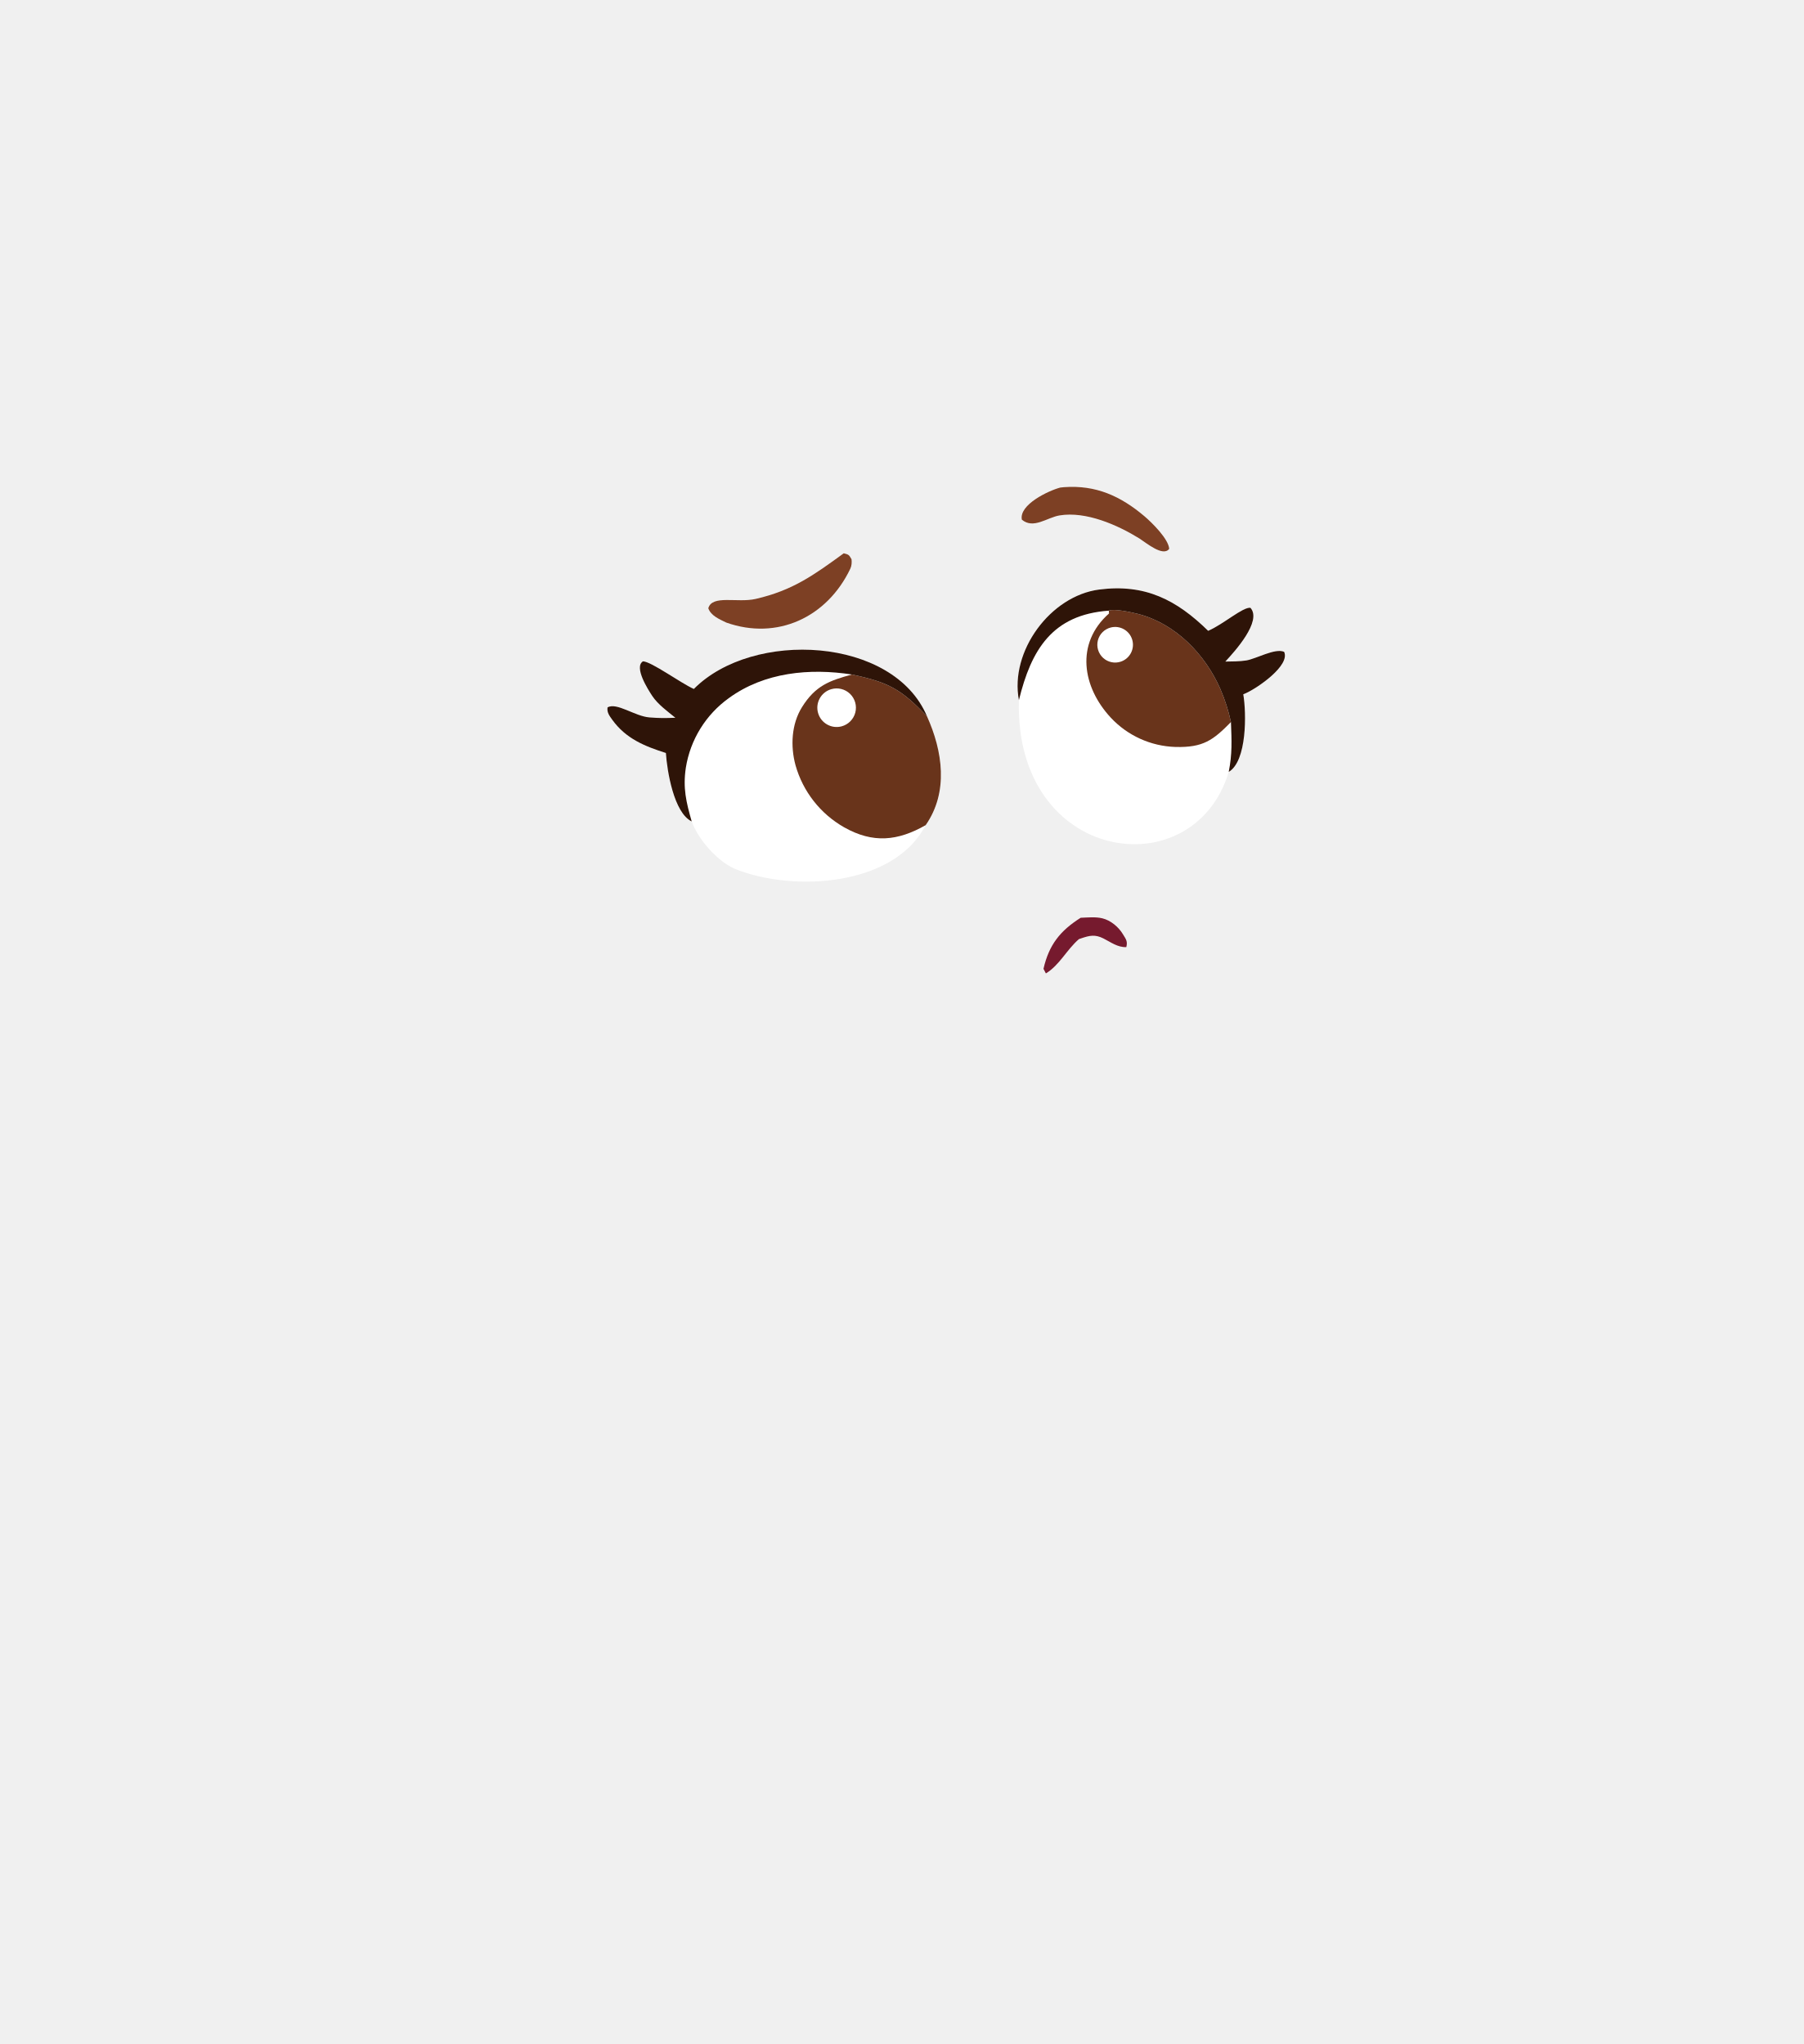
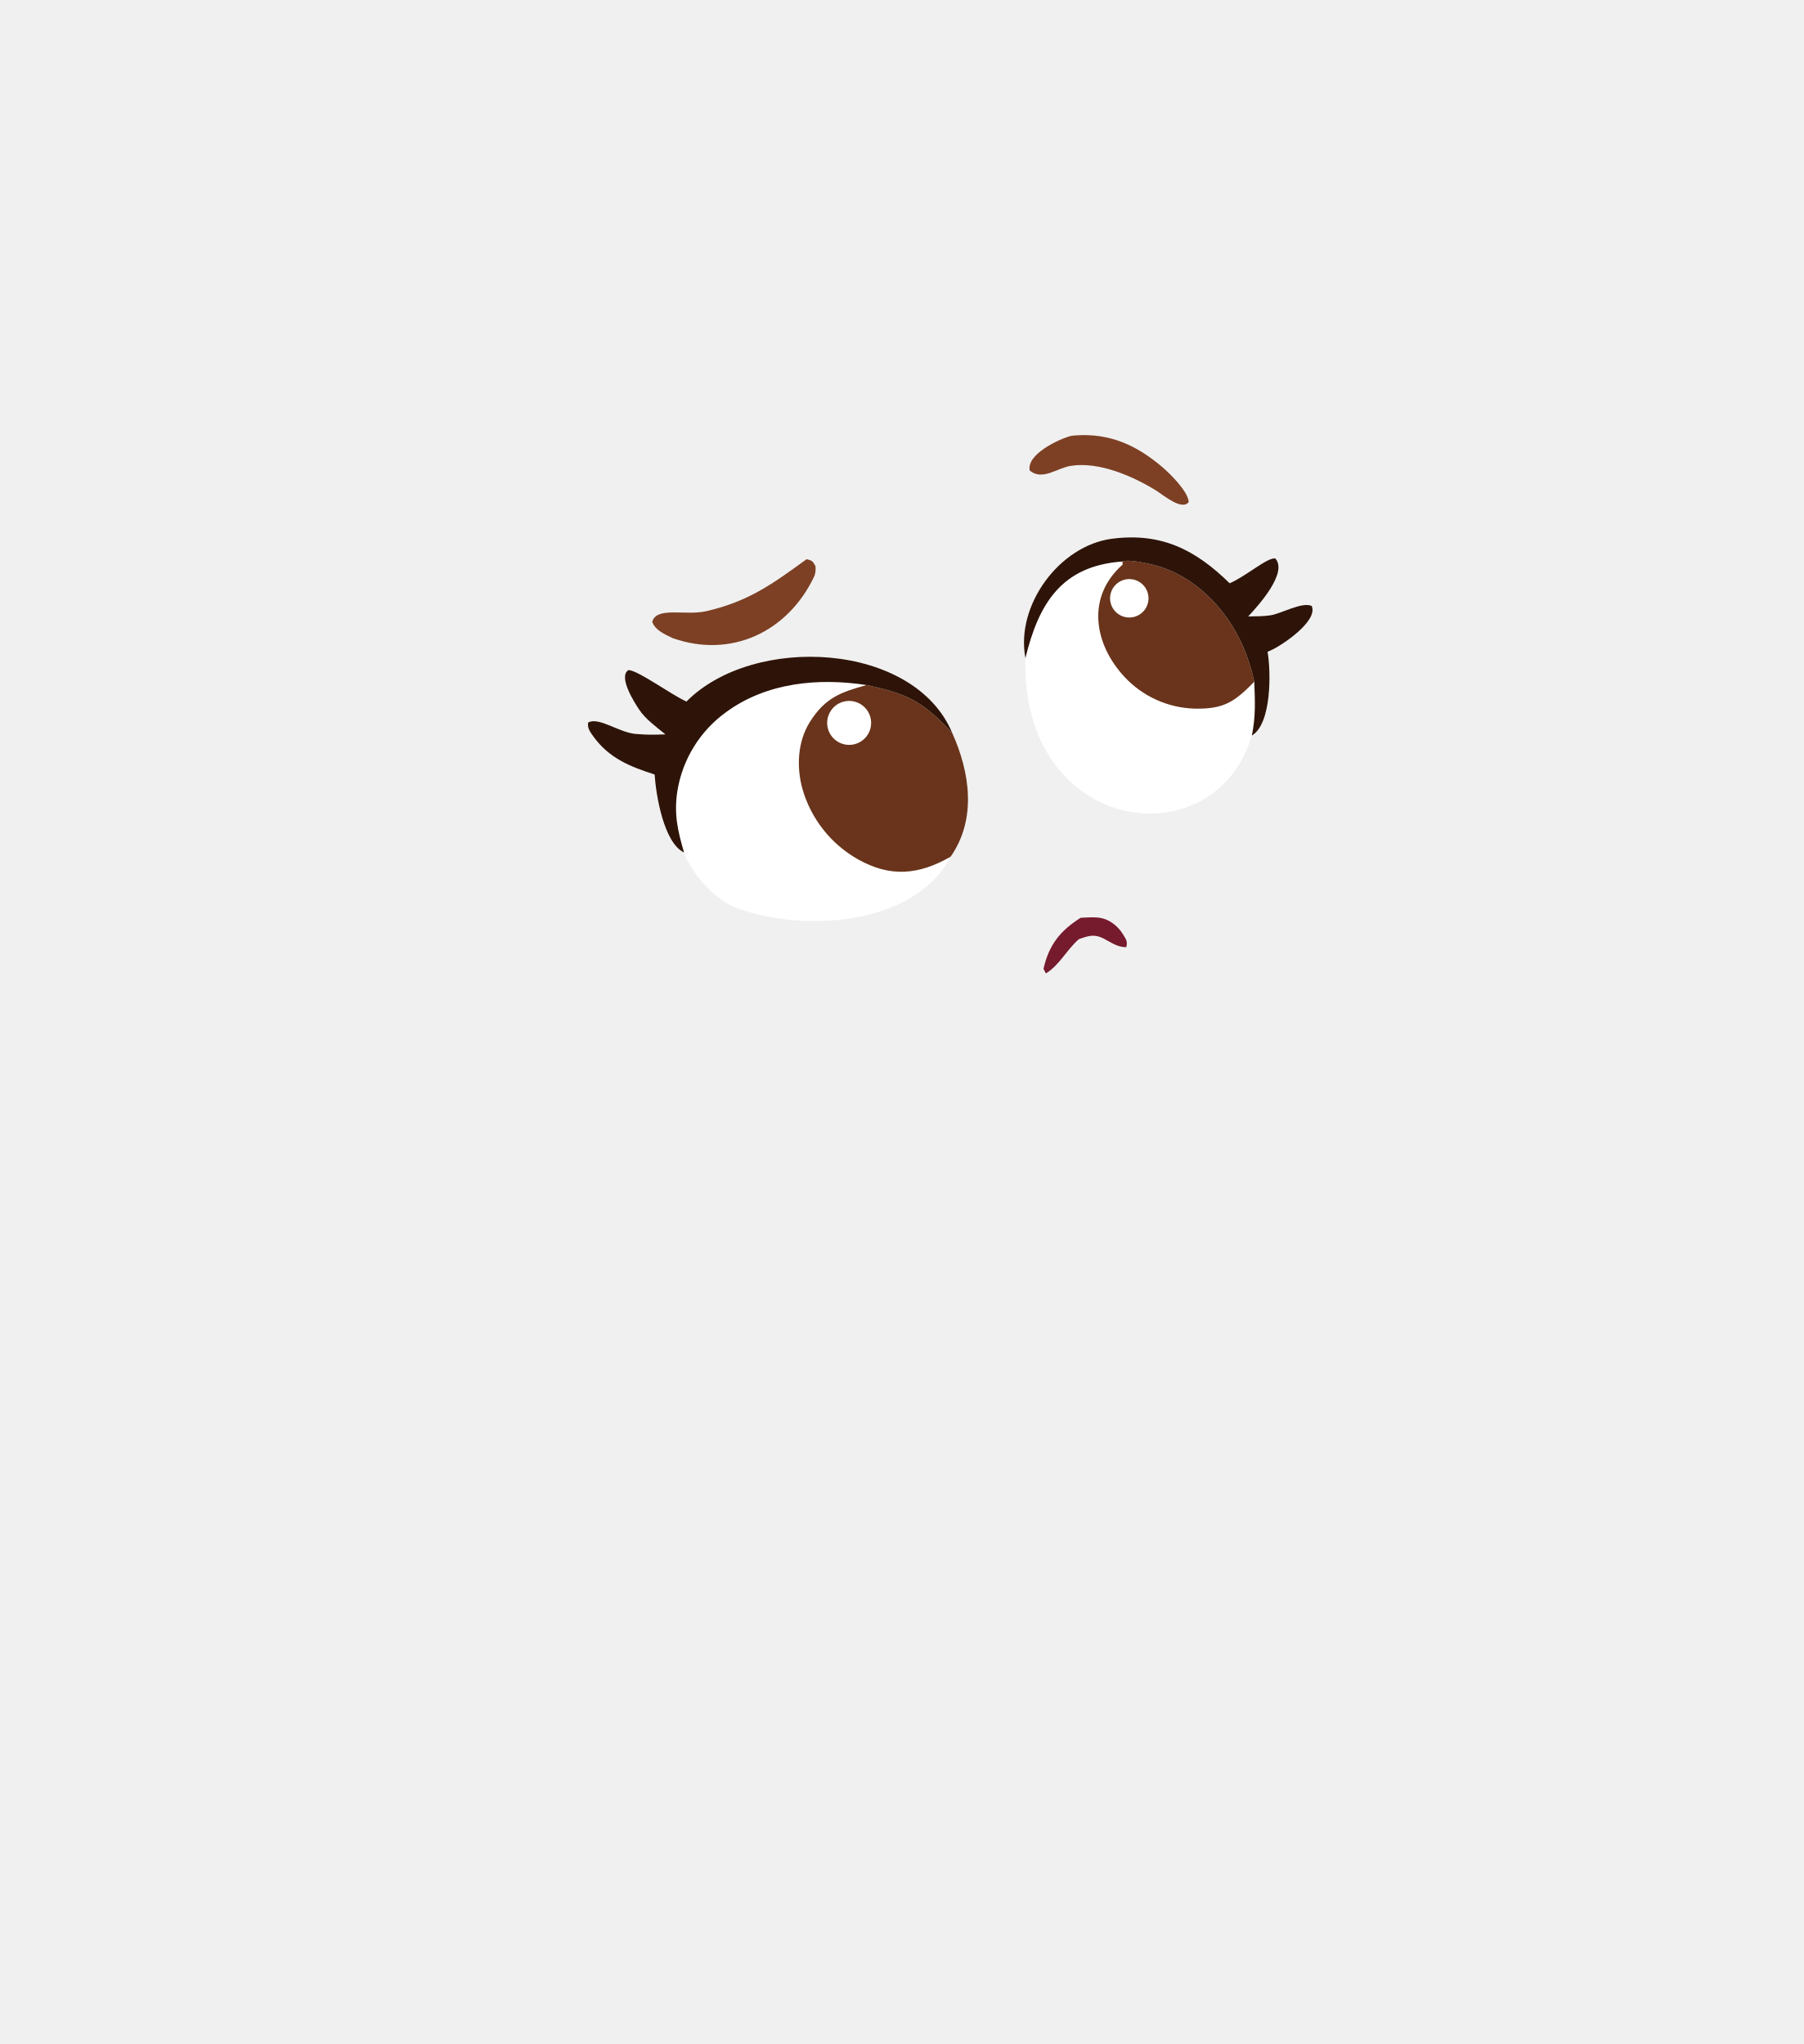
<svg xmlns="http://www.w3.org/2000/svg" width="1178" height="1335" viewBox="0 0 1178 1335" fill="none">
-   <path d="M453.075 449.979C491.527 411.15 583.501 415.801 605.346 467.893C615.52 490.494 619.566 517.248 604.456 538.941C583.703 578.933 518.682 582.579 481.009 567.943C469.065 563.3 456.089 548.676 451.68 536.501C440.019 530.919 435.599 503.468 434.82 491.799C420.853 487.348 408.697 482.46 399.726 470.003C397.865 467.409 396.217 465.211 396.722 462.029C402.689 458.551 414.563 467.828 424.08 468.563C430.987 469.097 433.92 469.044 441.02 468.791C436.004 464.734 429.541 459.99 426.001 454.66C423.109 450.31 413.824 435.731 419.832 431.944C425.162 431.956 444.681 446.268 453.075 449.979Z" fill="white" />
-   <path d="M556.315 440.543C580.022 445.588 588.406 449.942 605.346 467.893C615.52 490.494 619.566 517.248 604.456 538.941C586.201 549.318 570.039 550.981 551.178 540.319C535.694 531.508 524.306 516.957 519.471 499.813C516.083 487.371 516.791 472.967 523.669 461.91C532.457 447.773 541.691 444.522 556.315 440.543Z" fill="#69341B" />
-   <path d="M542.743 450.147C547.092 448.858 551.804 450.01 555.071 453.163C558.328 456.316 559.653 460.982 558.52 465.376C557.377 469.771 553.969 473.216 549.59 474.394C542.925 476.184 536.068 472.288 534.187 465.651C532.316 459.014 536.128 452.104 542.743 450.147Z" fill="white" />
-   <path d="M453.075 449.979C491.527 411.15 583.501 415.801 605.346 467.893C588.406 449.942 580.022 445.588 556.315 440.543C528.745 436.263 499.123 439.051 475.973 455.927C460.893 466.728 450.759 483.117 447.847 501.437C445.864 514.708 448.069 523.892 451.68 536.501C440.019 530.919 435.599 503.468 434.82 491.799C420.853 487.348 408.697 482.46 399.726 470.003C397.865 467.409 396.217 465.211 396.722 462.029C402.689 458.551 414.563 467.828 424.08 468.563C430.987 469.097 433.92 469.044 441.02 468.791C436.004 464.734 429.541 459.99 426.001 454.66C423.109 450.31 413.824 435.731 419.832 431.944C425.162 431.956 444.681 446.268 453.075 449.979Z" fill="#2E1408" />
-   <path d="M665.35 457.276C659.261 425.414 685.891 389.161 717.819 385.051C747.756 381.197 768.296 391.813 788.918 412.015C798.819 407.781 811.684 396.267 816.538 396.987C824.285 405.664 806.243 425.528 800.124 432.093C804.412 432.027 809.631 432.046 813.858 431.353C820.29 430.297 832.659 423.133 838.535 425.734C842.631 434.64 821.11 449.381 813.514 452.754C812.968 452.998 812.412 453.232 811.856 453.454C813.969 465.844 814.303 497.1 802.349 504.159C779.603 580.321 662.316 564.12 665.35 457.276Z" fill="white" />
-   <path d="M724.039 398.841C727.417 397.347 739.139 399.954 743.093 400.968C767.518 407.22 786.855 427.226 796.807 449.802C799.851 456.821 802.198 464.123 803.806 471.604C792.155 483.452 785.712 488.338 767.538 487.863C751.468 487.36 736.267 480.463 725.314 468.702C706.776 448.759 702.012 420.282 724.191 400.672L724.039 398.841Z" fill="#69341B" />
-   <path d="M725.353 409.83C731.391 408.312 737.55 411.821 739.33 417.789C741.11 423.757 737.874 430.067 731.988 432.104C727.953 433.502 723.462 432.57 720.317 429.677C717.171 426.784 715.857 422.397 716.908 418.251C717.96 414.106 721.207 410.872 725.353 409.83Z" fill="white" />
-   <path d="M665.35 457.276C659.261 425.414 685.891 389.161 717.819 385.051C747.756 381.197 768.296 391.813 788.918 412.015C798.819 407.781 811.684 396.267 816.538 396.987C824.285 405.664 806.243 425.528 800.124 432.093C804.412 432.027 809.631 432.046 813.858 431.353C820.29 430.297 832.659 423.133 838.535 425.734C842.631 434.64 821.11 449.381 813.514 452.754C812.968 452.998 812.412 453.232 811.856 453.454C813.969 465.844 814.303 497.1 802.349 504.159C804.705 492.277 804.26 483.76 803.805 471.604C802.197 464.123 799.851 456.821 796.807 449.802C786.855 427.226 767.518 407.22 743.093 400.968C739.139 399.954 727.417 397.347 724.039 398.841C687.064 401.471 673.35 424.488 665.35 457.276Z" fill="#2E1408" />
-   <path d="M550.975 361.375C554.394 362.187 554.454 362.557 556.042 365.254C556.285 367.238 556.143 369.556 555.274 371.378C540.083 403.304 507.446 418.359 474.264 406.62C469.692 404.371 464.301 402.229 462.521 397.284C464.989 388.286 481.505 393.924 493.439 391.178C517.742 385.582 531.284 375.675 550.975 361.375Z" fill="#7D4024" />
-   <path d="M692.343 318.442C693.172 318.332 694.001 318.246 694.831 318.185C715.594 316.677 731.745 323.978 747.351 337.211C752.326 341.439 763.006 352.007 763.482 358.442C759.568 363.92 748.453 354.538 744.124 351.762C729.854 342.9 709.172 333.78 691.887 336.635C683.736 337.981 674.806 345.777 667.271 339.406C665.299 329.623 684.676 320.463 692.343 318.442Z" fill="#7D4024" />
+   <path d="M448.252 458.194C492.066 413.949 596.867 419.249 621.759 478.607C633.353 504.36 637.962 534.845 620.745 559.563C597.098 605.133 523.009 609.287 480.081 592.611C466.471 587.32 451.686 570.656 446.661 556.783C433.374 550.423 428.338 519.143 427.451 505.847C411.536 500.775 397.684 495.205 387.462 481.011C385.341 478.055 383.463 475.551 384.039 471.925C390.838 467.962 404.367 478.532 415.212 479.37C423.083 479.978 426.425 479.918 434.515 479.63C428.799 475.007 421.435 469.601 417.401 463.528C414.105 458.571 403.526 441.959 410.372 437.644C416.445 437.657 438.686 453.966 448.252 458.194Z" fill="white" />
+   <path d="M565.889 447.442C592.902 453.19 602.456 458.152 621.759 478.607C633.352 504.36 637.962 534.845 620.744 559.563C599.943 571.388 581.528 573.283 560.035 561.134C542.392 551.094 529.415 534.513 523.907 514.978C520.046 500.801 520.853 484.389 528.689 471.789C538.704 455.681 549.225 451.976 565.889 447.442Z" fill="#69341B" />
+   <path d="M550.424 458.385C555.38 456.917 560.75 458.23 564.472 461.822C568.183 465.415 569.693 470.731 568.402 475.739C567.1 480.747 563.216 484.672 558.226 486.015C550.632 488.054 542.818 483.614 540.675 476.052C538.543 468.489 542.887 460.615 550.424 458.385Z" fill="white" />
+   <path d="M448.252 458.194C492.066 413.949 596.867 419.249 621.759 478.607C602.456 458.152 592.903 453.19 565.89 447.442C534.475 442.565 500.721 445.742 474.342 464.972C457.16 477.279 445.612 495.954 442.293 516.829C440.035 531.951 442.547 542.416 446.661 556.783C433.374 550.423 428.338 519.143 427.451 505.847C411.536 500.775 397.684 495.205 387.462 481.011C385.341 478.055 383.463 475.551 384.039 471.925C390.838 467.962 404.367 478.532 415.212 479.37C423.083 479.978 426.425 479.918 434.515 479.63C428.799 475.007 421.435 469.601 417.401 463.528C414.105 458.571 403.526 441.959 410.372 437.644C416.445 437.657 438.686 453.966 448.252 458.194Z" fill="#2E1408" />
+   <path d="M526.7 365.236C530.595 366.161 530.664 366.583 532.473 369.656C532.75 371.916 532.588 374.558 531.597 376.634C514.288 413.013 477.1 430.167 439.289 416.791C434.08 414.228 427.937 411.788 425.909 406.153C428.721 395.9 447.54 402.325 461.139 399.195C488.831 392.819 504.262 381.531 526.7 365.236Z" fill="#7D4024" />
+   <path d="M669.594 429.804C663.022 395.414 691.765 356.283 726.228 351.847C758.54 347.687 780.711 359.145 802.969 380.951C813.656 376.381 827.542 363.953 832.781 364.73C841.143 374.096 821.669 395.536 815.064 402.623C819.693 402.551 825.326 402.571 829.889 401.824C836.831 400.684 850.182 392.951 856.524 395.759C860.945 405.372 837.716 421.282 829.518 424.924C828.928 425.187 828.328 425.439 827.727 425.679C830.009 439.052 830.369 472.788 817.466 480.408C792.915 562.614 666.319 545.127 669.594 429.804Z" fill="white" />
+   <path d="M732.941 366.731C736.587 365.119 749.239 367.933 753.507 369.027C779.87 375.775 800.742 397.369 811.484 421.737C814.77 429.313 817.302 437.195 819.038 445.269C806.462 458.058 799.509 463.331 779.892 462.818C762.546 462.276 746.139 454.831 734.317 442.137C714.307 420.612 709.166 389.874 733.105 368.708L732.941 366.731Z" fill="#69341B" />
+   <path d="M734.359 378.593C740.877 376.954 747.525 380.741 749.446 387.183C751.367 393.625 747.874 400.435 741.521 402.634C737.165 404.144 732.318 403.137 728.923 400.015C725.528 396.892 724.109 392.156 725.244 387.682C726.38 383.208 729.884 379.717 734.359 378.593Z" fill="white" />
+   <path d="M669.594 429.804C663.022 395.414 691.765 356.283 726.228 351.847C758.54 347.687 780.711 359.145 802.969 380.951C813.656 376.381 827.542 363.953 832.781 364.73C841.143 374.096 821.669 395.536 815.064 402.623C819.693 402.551 825.326 402.571 829.889 401.824C836.831 400.684 850.182 392.951 856.524 395.759C860.945 405.372 837.716 421.282 829.518 424.924C828.928 425.187 828.328 425.439 827.727 425.679C830.009 439.052 830.369 472.788 817.466 480.408C820.009 467.583 819.529 458.39 819.038 445.269C817.302 437.195 814.77 429.313 811.484 421.737C800.742 397.369 779.87 375.775 753.507 369.027C749.239 367.933 736.587 365.119 732.941 366.731C693.031 369.57 678.229 394.414 669.594 429.804Z" fill="#2E1408" />
+   <path d="M699.451 284.67C700.346 284.551 701.241 284.458 702.136 284.392C724.547 282.765 741.981 290.644 758.825 304.928C764.195 309.491 775.723 320.899 776.236 327.843C772.012 333.757 760.014 323.63 755.342 320.633C739.939 311.068 717.616 301.224 698.96 304.306C690.161 305.759 680.522 314.174 672.389 307.297C670.261 296.738 691.176 286.851 699.451 284.67Z" fill="#7D4024" />
  <path d="M705.671 599.428C710.168 599.26 715.428 598.707 719.811 599.775C725.318 601.12 730.387 605.396 733.265 610.17C735.228 613.41 736.466 614.772 735.475 618.595C729.777 618.814 725.356 615.353 720.459 612.895C715.104 610.216 711.597 610.972 706.166 612.804L704.546 613.36C696.581 620.222 691.836 630.416 682.955 635.769L681.393 632.771C684.975 617.088 692.255 607.919 705.671 599.428Z" fill="#761A2E" />
</svg>
